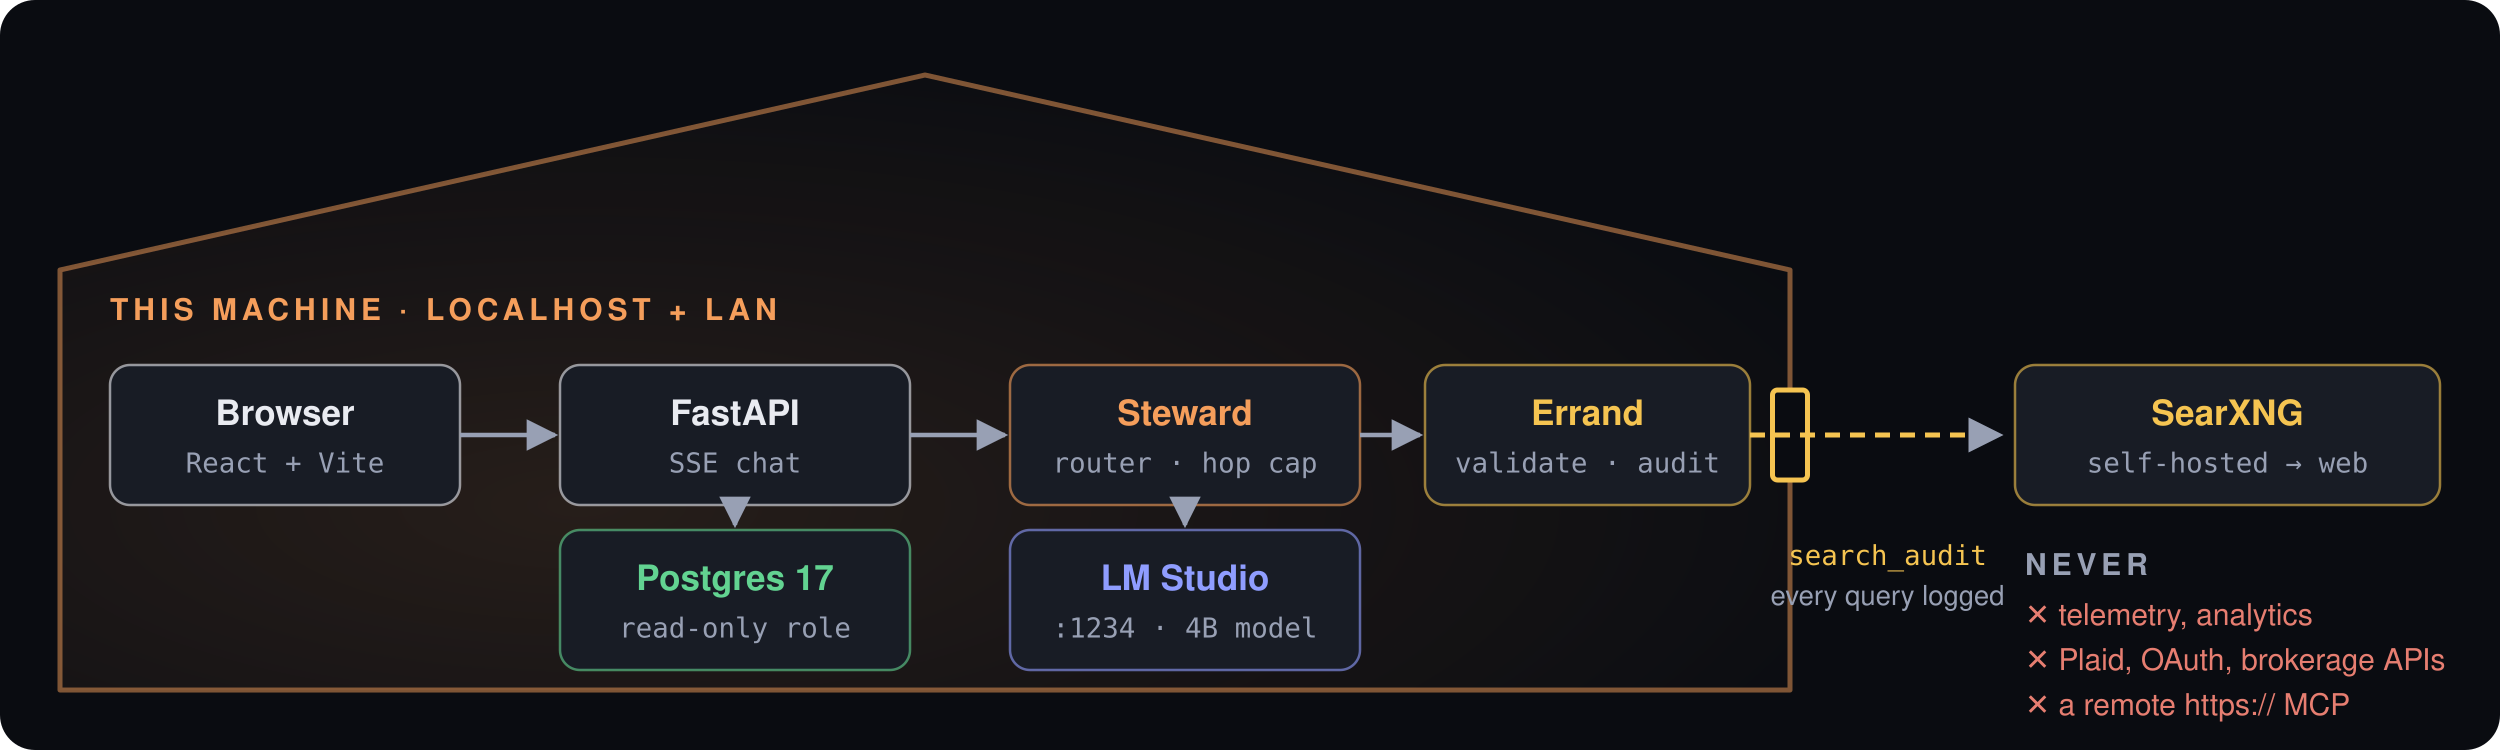
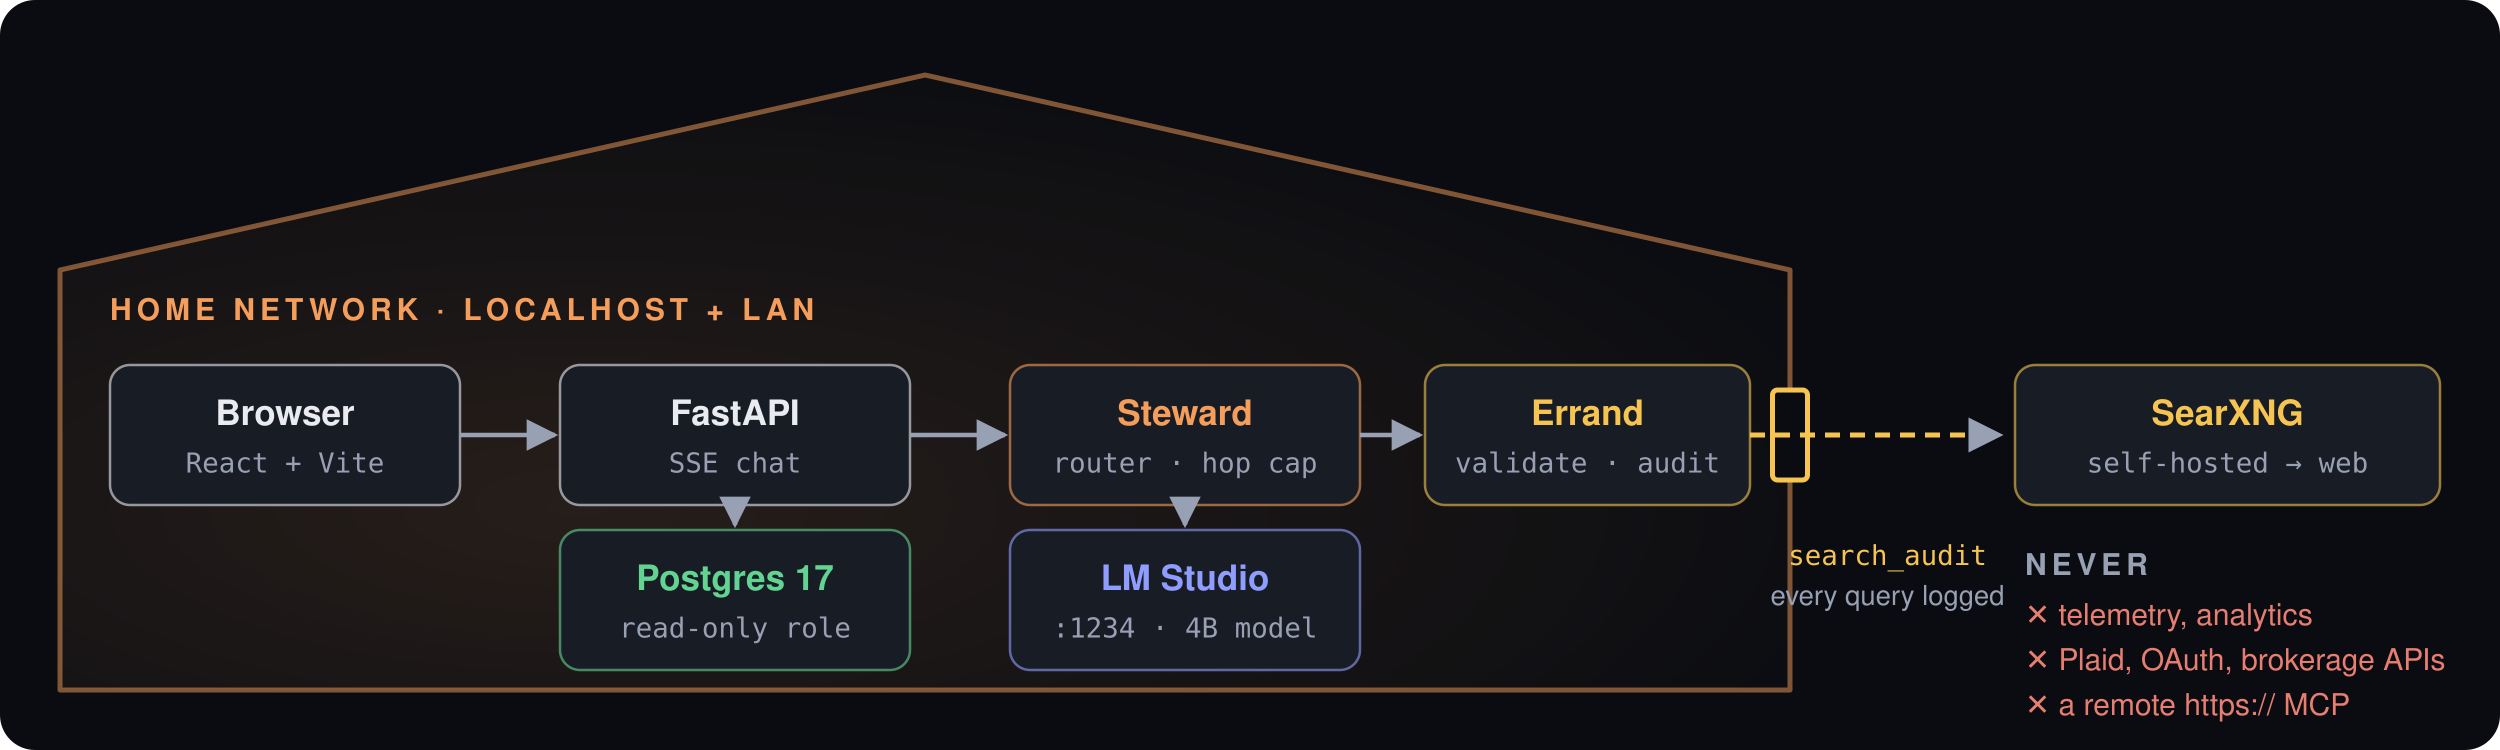
<svg xmlns="http://www.w3.org/2000/svg" viewBox="0 0 1000 300" width="1000" height="300" role="img" aria-label="What leaves the house: everything runs on one machine; only Errand's validated, audited search queries reach SearXNG">
  <style>
    .flow { animation: flow 1.2s linear infinite; }
    @keyframes flow { to { stroke-dashoffset: -20 } }
    .door { animation: door 2.6s ease-in-out infinite; }
    @keyframes door { 0%,100% { stroke-opacity: .5 } 50% { stroke-opacity: 1 } }
    @media (prefers-reduced-motion: reduce) { .flow, .door { animation: none } }
  </style>
  <defs>
    <marker id="ah" viewBox="0 0 10 10" refX="9" refY="5" markerWidth="7" markerHeight="7" orient="auto-start-reverse">
      <path d="M0 0L10 5L0 10z" fill="#98a0b4" />
    </marker>
    <radialGradient id="in" cx="0.3" cy="0.7" r="0.8">
      <stop offset="0" stop-color="#f59e5b" stop-opacity="0.12" />
      <stop offset="1" stop-color="#f59e5b" stop-opacity="0" />
    </radialGradient>
  </defs>
  <rect width="1000" height="300" rx="14" fill="#0a0c11" />
  <path d="M24 108 L370 30 L716 108 L716 276 L24 276 Z" fill="url(#in)" stroke="#f59e5b" stroke-opacity="0.5" stroke-width="2" stroke-linejoin="round" />
-   <text x="44" y="128" font-family="ui-sans-serif, system-ui, -apple-system, 'Segoe UI', Helvetica, Arial, sans-serif" font-size="12" font-weight="700" letter-spacing="2" fill="#f59e5b">THIS MACHINE · LOCALHOST + LAN</text>
+   <text x="44" y="128" font-family="ui-sans-serif, system-ui, -apple-system, 'Segoe UI', Helvetica, Arial, sans-serif" font-size="12" font-weight="700" letter-spacing="2" fill="#f59e5b">HOME NETWORK · LOCALHOST + LAN</text>
  <rect x="44" y="146" width="140" height="56" rx="8" fill="#181c25" stroke="#e9ebf1" stroke-opacity="0.6" />
  <text x="114.0" y="170" text-anchor="middle" font-family="ui-sans-serif, system-ui, -apple-system, 'Segoe UI', Helvetica, Arial, sans-serif" font-size="14" font-weight="700" fill="#e9ebf1">Browser</text>
  <text x="114.0" y="189" text-anchor="middle" font-family="ui-monospace, 'Cascadia Code', 'SF Mono', Consolas, monospace" font-size="11" fill="#98a0b4">React + Vite</text>
  <rect x="224" y="146" width="140" height="56" rx="8" fill="#181c25" stroke="#e9ebf1" stroke-opacity="0.6" />
  <text x="294.0" y="170" text-anchor="middle" font-family="ui-sans-serif, system-ui, -apple-system, 'Segoe UI', Helvetica, Arial, sans-serif" font-size="14" font-weight="700" fill="#e9ebf1">FastAPI</text>
  <text x="294.0" y="189" text-anchor="middle" font-family="ui-monospace, 'Cascadia Code', 'SF Mono', Consolas, monospace" font-size="11" fill="#98a0b4">SSE chat</text>
  <rect x="404" y="146" width="140" height="56" rx="8" fill="#181c25" stroke="#f59e5b" stroke-opacity="0.6" />
  <text x="474.0" y="170" text-anchor="middle" font-family="ui-sans-serif, system-ui, -apple-system, 'Segoe UI', Helvetica, Arial, sans-serif" font-size="14" font-weight="700" fill="#f59e5b">Steward</text>
  <text x="474.0" y="189" text-anchor="middle" font-family="ui-monospace, 'Cascadia Code', 'SF Mono', Consolas, monospace" font-size="11" fill="#98a0b4">router · hop cap</text>
  <rect x="224" y="212" width="140" height="56" rx="8" fill="#181c25" stroke="#62d391" stroke-opacity="0.6" />
  <text x="294.0" y="236" text-anchor="middle" font-family="ui-sans-serif, system-ui, -apple-system, 'Segoe UI', Helvetica, Arial, sans-serif" font-size="14" font-weight="700" fill="#62d391">Postgres 17</text>
  <text x="294.0" y="255" text-anchor="middle" font-family="ui-monospace, 'Cascadia Code', 'SF Mono', Consolas, monospace" font-size="11" fill="#98a0b4">read-only role</text>
  <rect x="404" y="212" width="140" height="56" rx="8" fill="#181c25" stroke="#8f9dff" stroke-opacity="0.6" />
  <text x="474.0" y="236" text-anchor="middle" font-family="ui-sans-serif, system-ui, -apple-system, 'Segoe UI', Helvetica, Arial, sans-serif" font-size="14" font-weight="700" fill="#8f9dff">LM Studio</text>
  <text x="474.0" y="255" text-anchor="middle" font-family="ui-monospace, 'Cascadia Code', 'SF Mono', Consolas, monospace" font-size="11" fill="#98a0b4">:1234 · 4B model</text>
  <rect x="570" y="146" width="130" height="56" rx="8" fill="#181c25" stroke="#f5c451" stroke-opacity="0.6" />
  <text x="635.0" y="170" text-anchor="middle" font-family="ui-sans-serif, system-ui, -apple-system, 'Segoe UI', Helvetica, Arial, sans-serif" font-size="14" font-weight="700" fill="#f5c451">Errand</text>
  <text x="635.0" y="189" text-anchor="middle" font-family="ui-monospace, 'Cascadia Code', 'SF Mono', Consolas, monospace" font-size="11" fill="#98a0b4">validate · audit</text>
  <line x1="184" y1="174" x2="222" y2="174" stroke="#98a0b4" stroke-width="1.8" marker-end="url(#ah)" />
  <line x1="364" y1="174" x2="402" y2="174" stroke="#98a0b4" stroke-width="1.8" marker-end="url(#ah)" />
  <line x1="544" y1="174" x2="568" y2="174" stroke="#98a0b4" stroke-width="1.8" marker-end="url(#ah)" />
  <line x1="294" y1="202" x2="294" y2="210" stroke="#98a0b4" stroke-width="1.8" marker-end="url(#ah)" />
  <line x1="474" y1="202" x2="474" y2="210" stroke="#98a0b4" stroke-width="1.8" marker-end="url(#ah)" />
  <rect x="709" y="156" width="14" height="36" rx="2" fill="#0a0c11" stroke="#f5c451" stroke-width="2" class="door" />
  <line x1="700" y1="174" x2="800" y2="174" stroke="#f5c451" stroke-width="2" stroke-dasharray="6 4" class="flow" marker-end="url(#ah)" />
  <rect x="806" y="146" width="170" height="56" rx="8" fill="#181c25" stroke="#f5c451" stroke-opacity="0.6" />
  <text x="891.0" y="170" text-anchor="middle" font-family="ui-sans-serif, system-ui, -apple-system, 'Segoe UI', Helvetica, Arial, sans-serif" font-size="14" font-weight="700" fill="#f5c451">SearXNG</text>
  <text x="891.0" y="189" text-anchor="middle" font-family="ui-monospace, 'Cascadia Code', 'SF Mono', Consolas, monospace" font-size="11" fill="#98a0b4">self-hosted → web</text>
  <text x="755" y="226" text-anchor="middle" font-family="ui-monospace, 'Cascadia Code', 'SF Mono', Consolas, monospace" font-size="11" fill="#f5c451">search_audit</text>
  <text x="755" y="242" text-anchor="middle" font-family="ui-sans-serif, system-ui, -apple-system, 'Segoe UI', Helvetica, Arial, sans-serif" font-size="11" fill="#98a0b4">every query logged</text>
  <text x="810" y="230" font-family="ui-sans-serif, system-ui, -apple-system, 'Segoe UI', Helvetica, Arial, sans-serif" font-size="12" font-weight="700" letter-spacing="2" fill="#98a0b4">NEVER</text>
  <text x="810" y="250" font-family="ui-sans-serif, system-ui, -apple-system, 'Segoe UI', Helvetica, Arial, sans-serif" font-size="12" fill="#ff8b7b" fill-opacity="0.9">✕ telemetry, analytics</text>
  <text x="810" y="268" font-family="ui-sans-serif, system-ui, -apple-system, 'Segoe UI', Helvetica, Arial, sans-serif" font-size="12" fill="#ff8b7b" fill-opacity="0.9">✕ Plaid, OAuth, brokerage APIs</text>
  <text x="810" y="286" font-family="ui-sans-serif, system-ui, -apple-system, 'Segoe UI', Helvetica, Arial, sans-serif" font-size="12" fill="#ff8b7b" fill-opacity="0.9">✕ a remote https:// MCP</text>
</svg>
